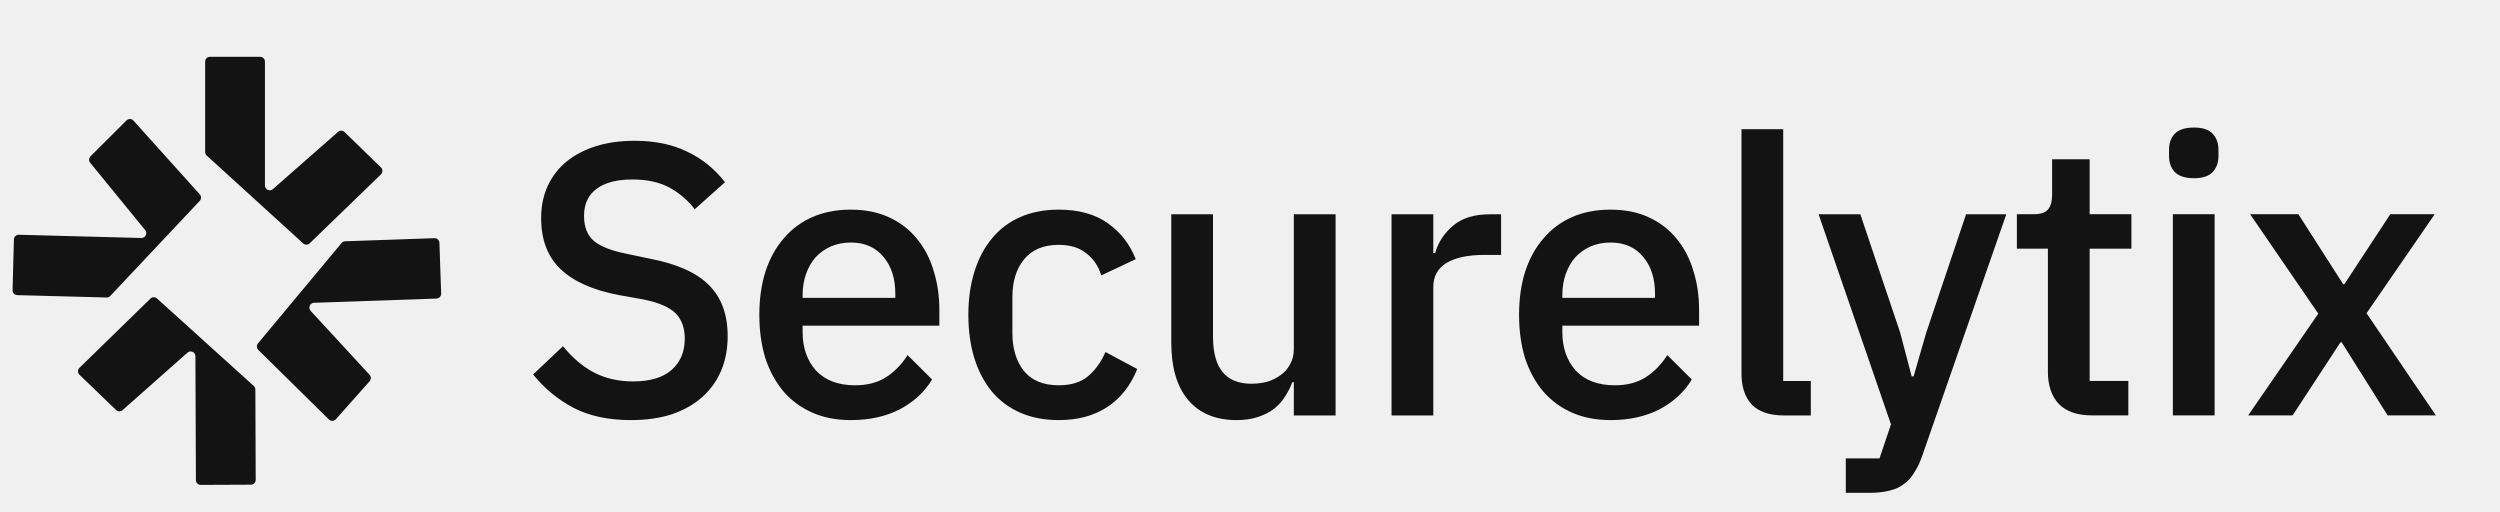
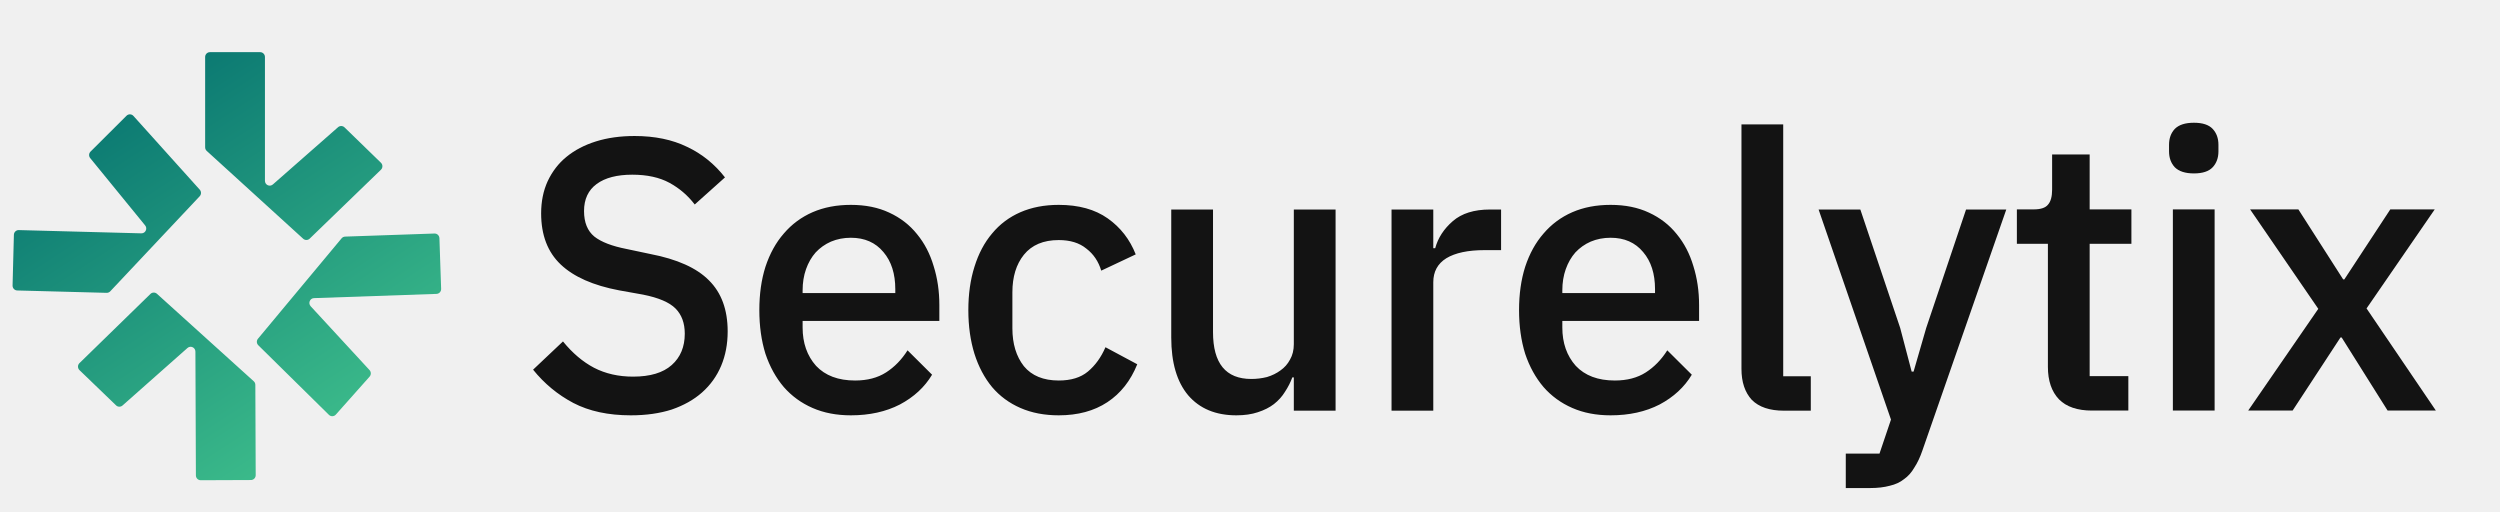
- <svg xmlns="http://www.w3.org/2000/svg" width="132" height="27" viewBox="0 0 132 27" fill="none">
-   <g clip-path="url(#clip0_4468_35474)">
-     <path d="M7.944 15.766C8.039 15.673 8.189 15.67 8.288 15.759L13.398 20.377C13.452 20.425 13.482 20.494 13.483 20.566L13.501 25.335C13.502 25.476 13.389 25.591 13.25 25.591L10.598 25.602C10.458 25.602 10.344 25.489 10.344 25.348L10.318 18.811C10.317 18.592 10.062 18.475 9.899 18.62L6.469 21.656C6.371 21.743 6.223 21.74 6.128 21.649L4.197 19.788C4.093 19.688 4.092 19.52 4.196 19.42L7.944 15.766ZM22.941 12.576C23.08 12.572 23.197 12.682 23.202 12.823L23.293 15.5C23.297 15.641 23.188 15.759 23.048 15.764L16.58 15.987C16.363 15.994 16.256 16.256 16.404 16.416L19.512 19.787C19.601 19.884 19.603 20.033 19.515 20.131L17.732 22.137C17.636 22.245 17.47 22.251 17.367 22.15L13.639 18.476C13.544 18.383 13.537 18.231 13.622 18.129L18.037 12.83C18.083 12.775 18.15 12.742 18.221 12.739L22.941 12.576ZM6.681 6.357C6.783 6.255 6.949 6.259 7.045 6.367L10.548 10.261C10.637 10.36 10.635 10.512 10.544 10.609L5.82 15.629C5.771 15.681 5.702 15.71 5.631 15.708L0.91 15.583C0.771 15.579 0.661 15.462 0.664 15.321L0.734 12.643C0.737 12.502 0.853 12.391 0.993 12.395L7.463 12.566C7.68 12.572 7.803 12.318 7.665 12.149L4.763 8.594C4.68 8.492 4.688 8.343 4.781 8.25L6.681 6.357ZM13.736 3C13.876 3 13.989 3.114 13.989 3.255V9.793C13.989 10.011 14.244 10.129 14.408 9.985L17.85 6.963C17.948 6.876 18.096 6.88 18.191 6.971L20.115 8.84C20.218 8.94 20.218 9.108 20.114 9.208L16.352 12.846C16.256 12.939 16.106 12.941 16.008 12.852L10.915 8.214C10.862 8.166 10.832 8.097 10.832 8.025V3.255C10.832 3.114 10.945 3 11.085 3H13.736Z" fill="#131313" />
-     <path d="M33.305 22.181C32.118 22.181 31.107 21.963 30.271 21.528C29.448 21.092 28.741 20.506 28.148 19.771L29.725 18.28C30.224 18.892 30.77 19.356 31.363 19.669C31.97 19.982 32.657 20.139 33.426 20.139C34.329 20.139 35.01 19.934 35.469 19.526C35.927 19.117 36.156 18.566 36.156 17.871C36.156 17.313 35.995 16.87 35.671 16.543C35.347 16.217 34.774 15.972 33.952 15.808L32.698 15.583C31.323 15.325 30.291 14.868 29.604 14.215C28.916 13.561 28.572 12.662 28.572 11.518C28.572 10.892 28.687 10.327 28.916 9.823C29.159 9.306 29.489 8.877 29.907 8.536C30.338 8.182 30.858 7.91 31.464 7.719C32.071 7.528 32.752 7.433 33.507 7.433C34.572 7.433 35.495 7.624 36.278 8.005C37.06 8.373 37.727 8.911 38.28 9.619L36.682 11.049C36.318 10.572 35.873 10.191 35.347 9.905C34.821 9.619 34.168 9.476 33.386 9.476C32.577 9.476 31.95 9.639 31.505 9.966C31.06 10.293 30.837 10.77 30.837 11.396C30.837 11.995 31.019 12.444 31.383 12.744C31.747 13.03 32.314 13.248 33.082 13.398L34.336 13.663C35.752 13.936 36.783 14.399 37.43 15.052C38.091 15.706 38.421 16.605 38.421 17.749C38.421 18.416 38.307 19.022 38.078 19.567C37.848 20.111 37.511 20.581 37.066 20.976C36.635 21.357 36.102 21.657 35.469 21.875C34.835 22.079 34.114 22.181 33.305 22.181ZM44.927 22.181C44.172 22.181 43.497 22.052 42.904 21.793C42.311 21.534 41.805 21.167 41.387 20.69C40.969 20.2 40.646 19.614 40.417 18.933C40.201 18.239 40.093 17.469 40.093 16.625C40.093 15.781 40.201 15.018 40.417 14.337C40.646 13.643 40.969 13.057 41.387 12.581C41.805 12.09 42.311 11.716 42.904 11.457C43.497 11.198 44.172 11.069 44.927 11.069C45.695 11.069 46.369 11.205 46.949 11.478C47.542 11.75 48.034 12.131 48.425 12.621C48.816 13.098 49.106 13.656 49.295 14.296C49.497 14.937 49.598 15.624 49.598 16.36V17.197H42.378V17.544C42.378 18.361 42.614 19.035 43.086 19.567C43.572 20.084 44.259 20.343 45.149 20.343C45.796 20.343 46.342 20.2 46.787 19.914C47.232 19.628 47.61 19.24 47.92 18.75L49.214 20.036C48.823 20.69 48.257 21.214 47.515 21.609C46.774 21.991 45.911 22.181 44.927 22.181ZM44.927 12.805C44.549 12.805 44.199 12.873 43.875 13.01C43.565 13.146 43.295 13.336 43.066 13.582C42.85 13.827 42.682 14.119 42.56 14.46C42.439 14.8 42.378 15.175 42.378 15.583V15.726H47.273V15.522C47.273 14.705 47.064 14.051 46.646 13.561C46.228 13.057 45.655 12.805 44.927 12.805ZM55.901 22.181C55.147 22.181 54.472 22.052 53.879 21.793C53.286 21.534 52.787 21.167 52.383 20.69C51.978 20.2 51.668 19.614 51.452 18.933C51.237 18.239 51.129 17.469 51.129 16.625C51.129 15.781 51.237 15.018 51.452 14.337C51.668 13.643 51.978 13.057 52.383 12.581C52.787 12.09 53.286 11.716 53.879 11.457C54.472 11.198 55.147 11.069 55.901 11.069C56.953 11.069 57.816 11.307 58.49 11.784C59.164 12.261 59.657 12.894 59.967 13.684L58.146 14.542C57.998 14.051 57.735 13.663 57.358 13.377C56.994 13.078 56.508 12.928 55.901 12.928C55.093 12.928 54.479 13.187 54.061 13.704C53.657 14.208 53.454 14.868 53.454 15.685V17.585C53.454 18.402 53.657 19.07 54.061 19.587C54.479 20.091 55.093 20.343 55.901 20.343C56.549 20.343 57.061 20.186 57.439 19.873C57.83 19.546 58.14 19.117 58.369 18.586L60.047 19.485C59.697 20.357 59.171 21.024 58.47 21.487C57.769 21.95 56.913 22.181 55.901 22.181ZM68.314 20.179H68.234C68.139 20.438 68.011 20.69 67.849 20.935C67.701 21.18 67.505 21.398 67.263 21.589C67.034 21.766 66.751 21.909 66.413 22.018C66.09 22.127 65.712 22.181 65.281 22.181C64.189 22.181 63.339 21.827 62.733 21.119C62.139 20.411 61.843 19.396 61.843 18.075V11.314H64.047V17.79C64.047 19.437 64.721 20.261 66.07 20.261C66.353 20.261 66.629 20.227 66.899 20.159C67.168 20.077 67.404 19.962 67.607 19.812C67.822 19.662 67.991 19.471 68.112 19.24C68.247 19.008 68.314 18.736 68.314 18.423V11.314H70.519V21.936H68.314V20.179ZM73.473 21.936V11.314H75.678V13.357H75.779C75.927 12.812 76.237 12.335 76.709 11.927C77.181 11.518 77.835 11.314 78.671 11.314H79.257V13.459H78.388C77.511 13.459 76.837 13.602 76.365 13.888C75.907 14.174 75.678 14.596 75.678 15.154V21.936H73.473ZM85.04 22.181C84.285 22.181 83.611 22.052 83.018 21.793C82.424 21.534 81.919 21.167 81.501 20.69C81.083 20.2 80.759 19.614 80.53 18.933C80.314 18.239 80.207 17.469 80.207 16.625C80.207 15.781 80.314 15.018 80.53 14.337C80.759 13.643 81.083 13.057 81.501 12.581C81.919 12.09 82.424 11.716 83.018 11.457C83.611 11.198 84.285 11.069 85.04 11.069C85.809 11.069 86.483 11.205 87.062 11.478C87.656 11.75 88.148 12.131 88.539 12.621C88.93 13.098 89.22 13.656 89.409 14.296C89.611 14.937 89.712 15.624 89.712 16.36V17.197H82.492V17.544C82.492 18.361 82.728 19.035 83.2 19.567C83.685 20.084 84.373 20.343 85.263 20.343C85.91 20.343 86.456 20.2 86.901 19.914C87.346 19.628 87.723 19.24 88.033 18.75L89.328 20.036C88.937 20.69 88.37 21.214 87.629 21.609C86.887 21.991 86.024 22.181 85.04 22.181ZM85.04 12.805C84.662 12.805 84.312 12.873 83.988 13.01C83.678 13.146 83.409 13.336 83.179 13.582C82.964 13.827 82.795 14.119 82.674 14.46C82.552 14.8 82.492 15.175 82.492 15.583V15.726H87.386V15.522C87.386 14.705 87.177 14.051 86.759 13.561C86.341 13.057 85.768 12.805 85.04 12.805ZM94.195 21.936C93.44 21.936 92.874 21.745 92.496 21.364C92.132 20.969 91.95 20.424 91.95 19.73V6.82H94.154V20.118H95.611V21.936H94.195ZM103.808 11.314H105.932L101.503 24.04C101.381 24.394 101.24 24.694 101.078 24.939C100.93 25.198 100.748 25.402 100.532 25.552C100.33 25.715 100.08 25.831 99.784 25.899C99.487 25.981 99.136 26.021 98.732 26.021H97.458V24.203H99.238L99.844 22.406L96.022 11.314H98.226L100.33 17.565L100.936 19.873H101.038L101.705 17.565L103.808 11.314Z" fill="#131313" />
-     <path d="M110.455 21.932C109.687 21.932 109.107 21.734 108.716 21.34C108.325 20.931 108.129 20.359 108.129 19.624V13.128H106.491V11.31H107.381C107.745 11.31 107.994 11.228 108.129 11.065C108.278 10.901 108.352 10.636 108.352 10.268V8.409H110.334V11.31H112.538V13.128H110.334V20.114H112.376V21.932H110.455ZM115.839 9.41C115.381 9.41 115.044 9.301 114.828 9.083C114.626 8.866 114.525 8.586 114.525 8.246V7.899C114.525 7.558 114.626 7.279 114.828 7.061C115.044 6.843 115.381 6.734 115.839 6.734C116.298 6.734 116.628 6.843 116.83 7.061C117.033 7.279 117.134 7.558 117.134 7.899V8.246C117.134 8.586 117.033 8.866 116.83 9.083C116.628 9.301 116.298 9.41 115.839 9.41ZM114.727 11.31H116.932V21.932H114.727V11.31ZM118.704 21.932L122.405 16.56L118.805 11.31H121.354L123.72 15.007H123.781L126.207 11.31H128.553L124.954 16.539L128.614 21.932H126.066L123.639 18.071H123.578L121.05 21.932H118.704Z" fill="#131313" />
+ <svg xmlns="http://www.w3.org/2000/svg" width="176" height="36" viewBox="0 0 176 36" fill="none">
+   <g clip-path="url(#clip0_5566_54965)">
+     <path d="M10.591 20.693C10.718 20.569 10.918 20.566 11.05 20.684L17.864 26.841C17.935 26.905 17.976 26.997 17.976 27.093L18.001 33.452C18.002 33.64 17.852 33.793 17.666 33.794L14.13 33.808C13.943 33.809 13.792 33.657 13.791 33.469L13.757 24.753C13.756 24.461 13.415 24.306 13.198 24.498L8.625 28.547C8.494 28.663 8.296 28.659 8.17 28.537L5.595 26.056C5.456 25.922 5.456 25.699 5.593 25.565L10.591 20.693ZM30.587 16.44C30.773 16.434 30.929 16.581 30.935 16.769L31.056 20.338C31.062 20.526 30.917 20.683 30.73 20.69L22.106 20.988C21.817 20.998 21.674 21.346 21.871 21.56L26.015 26.054C26.134 26.183 26.136 26.383 26.02 26.514L23.642 29.188C23.514 29.332 23.293 29.34 23.156 29.205L18.184 24.306C18.058 24.182 18.048 23.98 18.162 23.844L24.048 16.779C24.11 16.705 24.199 16.661 24.294 16.657L30.587 16.44ZM8.907 8.148C9.043 8.012 9.264 8.018 9.393 8.161L14.063 13.353C14.182 13.485 14.179 13.688 14.058 13.817L7.76 20.51C7.694 20.58 7.602 20.618 7.507 20.616L1.213 20.449C1.027 20.444 0.88 20.288 0.885 20.1L0.978 16.53C0.982 16.342 1.137 16.193 1.323 16.198L9.95 16.427C10.239 16.434 10.403 16.095 10.219 15.87L6.351 11.131C6.24 10.995 6.25 10.796 6.374 10.672L8.907 8.148ZM18.315 3.672C18.501 3.672 18.652 3.824 18.652 4.012V12.729C18.652 13.021 18.992 13.177 19.21 12.985L23.799 8.955C23.931 8.84 24.128 8.845 24.254 8.967L26.819 11.458C26.957 11.592 26.957 11.815 26.818 11.949L21.802 16.8C21.674 16.924 21.474 16.927 21.343 16.807L14.553 10.624C14.482 10.559 14.442 10.468 14.442 10.371V4.012C14.442 3.824 14.593 3.672 14.779 3.672H18.315Z" fill="url(#paint0_linear_5566_54965)" />
+     <path d="M44.406 29.239C42.824 29.239 41.475 28.948 40.361 28.367C39.264 27.787 38.32 27.006 37.529 26.025L39.633 24.037C40.298 24.854 41.026 25.471 41.817 25.889C42.626 26.307 43.543 26.515 44.567 26.515C45.772 26.515 46.68 26.243 47.291 25.698C47.902 25.154 48.208 24.418 48.208 23.492C48.208 22.748 47.992 22.158 47.56 21.722C47.129 21.286 46.365 20.959 45.268 20.741L43.597 20.442C41.763 20.097 40.388 19.489 39.471 18.617C38.554 17.746 38.096 16.547 38.096 15.022C38.096 14.187 38.248 13.433 38.554 12.761C38.878 12.072 39.318 11.499 39.875 11.046C40.45 10.573 41.143 10.21 41.952 9.956C42.761 9.702 43.669 9.575 44.675 9.575C46.095 9.575 47.327 9.829 48.37 10.338C49.412 10.828 50.302 11.545 51.039 12.489L48.909 14.396C48.423 13.76 47.83 13.252 47.129 12.87C46.428 12.489 45.556 12.298 44.513 12.298C43.435 12.298 42.599 12.516 42.006 12.952C41.412 13.388 41.116 14.023 41.116 14.859C41.116 15.658 41.358 16.257 41.844 16.656C42.329 17.037 43.084 17.328 44.109 17.528L45.781 17.882C47.668 18.245 49.044 18.862 49.907 19.734C50.787 20.605 51.228 21.804 51.228 23.329C51.228 24.219 51.075 25.026 50.769 25.753C50.464 26.479 50.014 27.106 49.421 27.632C48.846 28.141 48.136 28.54 47.291 28.831C46.446 29.103 45.484 29.239 44.406 29.239ZM59.901 29.239C58.895 29.239 57.996 29.067 57.205 28.721C56.414 28.377 55.74 27.886 55.182 27.251C54.625 26.597 54.194 25.816 53.888 24.909C53.6 23.983 53.457 22.957 53.457 21.831C53.457 20.705 53.6 19.688 53.888 18.78C54.194 17.855 54.625 17.074 55.182 16.438C55.74 15.785 56.414 15.285 57.205 14.94C57.996 14.595 58.895 14.423 59.901 14.423C60.926 14.423 61.825 14.604 62.598 14.967C63.389 15.331 64.045 15.839 64.567 16.493C65.088 17.128 65.474 17.873 65.726 18.726C65.996 19.579 66.13 20.496 66.13 21.477V22.593H56.504V23.056C56.504 24.146 56.819 25.045 57.448 25.753C58.095 26.443 59.012 26.788 60.198 26.788C61.061 26.788 61.789 26.597 62.382 26.216C62.976 25.835 63.479 25.317 63.892 24.663L65.618 26.379C65.097 27.251 64.342 27.95 63.353 28.476C62.364 28.985 61.214 29.239 59.901 29.239ZM59.901 16.738C59.398 16.738 58.931 16.829 58.499 17.01C58.086 17.192 57.726 17.446 57.421 17.773C57.133 18.1 56.908 18.49 56.746 18.944C56.585 19.398 56.504 19.897 56.504 20.442V20.633H63.029V20.36C63.029 19.271 62.751 18.399 62.194 17.746C61.636 17.074 60.872 16.738 59.901 16.738ZM74.535 29.239C73.528 29.239 72.629 29.067 71.838 28.721C71.047 28.377 70.382 27.886 69.843 27.251C69.303 26.597 68.89 25.816 68.602 24.909C68.315 23.983 68.171 22.957 68.171 21.831C68.171 20.705 68.315 19.688 68.602 18.78C68.89 17.855 69.303 17.074 69.843 16.438C70.382 15.785 71.047 15.285 71.838 14.94C72.629 14.595 73.528 14.423 74.535 14.423C75.937 14.423 77.088 14.741 77.986 15.376C78.885 16.012 79.541 16.856 79.955 17.909L77.528 19.053C77.33 18.399 76.98 17.882 76.476 17.5C75.991 17.101 75.344 16.901 74.535 16.901C73.456 16.901 72.638 17.246 72.081 17.936C71.541 18.608 71.272 19.489 71.272 20.578V23.111C71.272 24.2 71.541 25.09 72.081 25.78C72.638 26.452 73.456 26.788 74.535 26.788C75.398 26.788 76.081 26.579 76.584 26.161C77.106 25.726 77.519 25.154 77.825 24.445L80.063 25.644C79.595 26.806 78.894 27.696 77.959 28.313C77.025 28.93 75.883 29.239 74.535 29.239ZM91.085 26.57H90.978C90.852 26.915 90.681 27.251 90.465 27.578C90.267 27.904 90.007 28.195 89.683 28.449C89.378 28.685 89 28.876 88.551 29.021C88.119 29.166 87.616 29.239 87.04 29.239C85.584 29.239 84.452 28.767 83.643 27.823C82.852 26.878 82.456 25.526 82.456 23.765V14.75H85.396V23.383C85.396 25.58 86.294 26.679 88.092 26.679C88.47 26.679 88.838 26.633 89.198 26.543C89.557 26.434 89.872 26.279 90.142 26.08C90.429 25.88 90.654 25.626 90.816 25.317C90.996 25.009 91.085 24.645 91.085 24.228V14.75H94.025V28.912H91.085V26.57ZM97.964 28.912V14.75H100.903V17.473H101.038C101.236 16.747 101.649 16.111 102.278 15.567C102.907 15.022 103.779 14.75 104.894 14.75H105.676V17.609H104.516C103.348 17.609 102.449 17.8 101.82 18.181C101.209 18.563 100.903 19.126 100.903 19.87V28.912H97.964ZM113.386 29.239C112.379 29.239 111.48 29.067 110.69 28.721C109.899 28.377 109.224 27.886 108.667 27.251C108.11 26.597 107.678 25.816 107.373 24.909C107.085 23.983 106.941 22.957 106.941 21.831C106.941 20.705 107.085 19.688 107.373 18.78C107.678 17.855 108.11 17.074 108.667 16.438C109.224 15.785 109.899 15.285 110.69 14.94C111.48 14.595 112.379 14.423 113.386 14.423C114.411 14.423 115.31 14.604 116.083 14.967C116.874 15.331 117.53 15.839 118.051 16.493C118.572 17.128 118.959 17.873 119.211 18.726C119.48 19.579 119.615 20.496 119.615 21.477V22.593H109.988V23.056C109.988 24.146 110.303 25.045 110.932 25.753C111.579 26.443 112.496 26.788 113.683 26.788C114.546 26.788 115.274 26.597 115.867 26.216C116.46 25.835 116.964 25.317 117.377 24.663L119.103 26.379C118.582 27.251 117.826 27.95 116.838 28.476C115.849 28.985 114.698 29.239 113.386 29.239ZM113.386 16.738C112.883 16.738 112.415 16.829 111.984 17.01C111.57 17.192 111.211 17.446 110.905 17.773C110.618 18.1 110.393 18.49 110.231 18.944C110.069 19.398 109.988 19.897 109.988 20.442V20.633H116.514V20.36C116.514 19.271 116.236 18.399 115.678 17.746C115.121 17.074 114.357 16.738 113.386 16.738ZM125.592 28.912C124.586 28.912 123.831 28.658 123.327 28.15C122.842 27.623 122.599 26.897 122.599 25.971V8.758H125.538V26.488H127.48V28.912H125.592ZM138.41 14.75H141.242L135.336 31.717C135.174 32.19 134.986 32.589 134.77 32.916C134.572 33.261 134.33 33.533 134.042 33.733C133.772 33.951 133.44 34.105 133.044 34.196C132.649 34.305 132.181 34.359 131.642 34.359H129.943V31.935H132.316L133.125 29.539L128.029 14.75H130.968L133.772 23.084L134.581 26.161H134.716L135.606 23.084L138.41 14.75Z" fill="#131313" />
+     <path d="M147.274 28.904C146.249 28.904 145.476 28.641 144.954 28.114C144.433 27.569 144.172 26.807 144.172 25.826V17.165H141.988V14.741H143.175C143.66 14.741 143.993 14.633 144.172 14.415C144.37 14.197 144.469 13.843 144.469 13.352V10.874H147.112V14.741H150.051V17.165H147.112V26.48H149.835V28.904H147.274ZM154.453 12.209C153.842 12.209 153.392 12.063 153.104 11.773C152.835 11.482 152.7 11.11 152.7 10.656V10.193C152.7 9.739 152.835 9.367 153.104 9.076C153.392 8.786 153.842 8.641 154.453 8.641C155.064 8.641 155.504 8.786 155.774 9.076C156.044 9.367 156.178 9.739 156.178 10.193V10.656C156.178 11.11 156.044 11.482 155.774 11.773C155.504 12.063 155.064 12.209 154.453 12.209ZM152.97 14.741H155.909V28.904H152.97V14.741ZM158.272 28.904L163.207 21.741L158.407 14.741H161.805L164.96 19.671H165.041L168.277 14.741H171.405L166.605 21.714L171.485 28.904H168.088L164.852 23.756H164.771L161.4 28.904H158.272Z" fill="#131313" />
  </g>
  <defs>
-     <clipPath id="clip0_4468_35474">
-       <rect width="132" height="26.605" fill="white" />
+     <linearGradient id="paint0_linear_5566_54965" x1="5.139" y1="3.859" x2="24.568" y2="33.574" gradientUnits="userSpaceOnUse">
+       <stop stop-color="#036E6E" />
+       <stop offset="1" stop-color="#41C28D" />
+     </linearGradient>
+     <clipPath id="clip0_5566_54965">
+       <rect width="176" height="35.473" fill="white" />
    </clipPath>
  </defs>
</svg>
